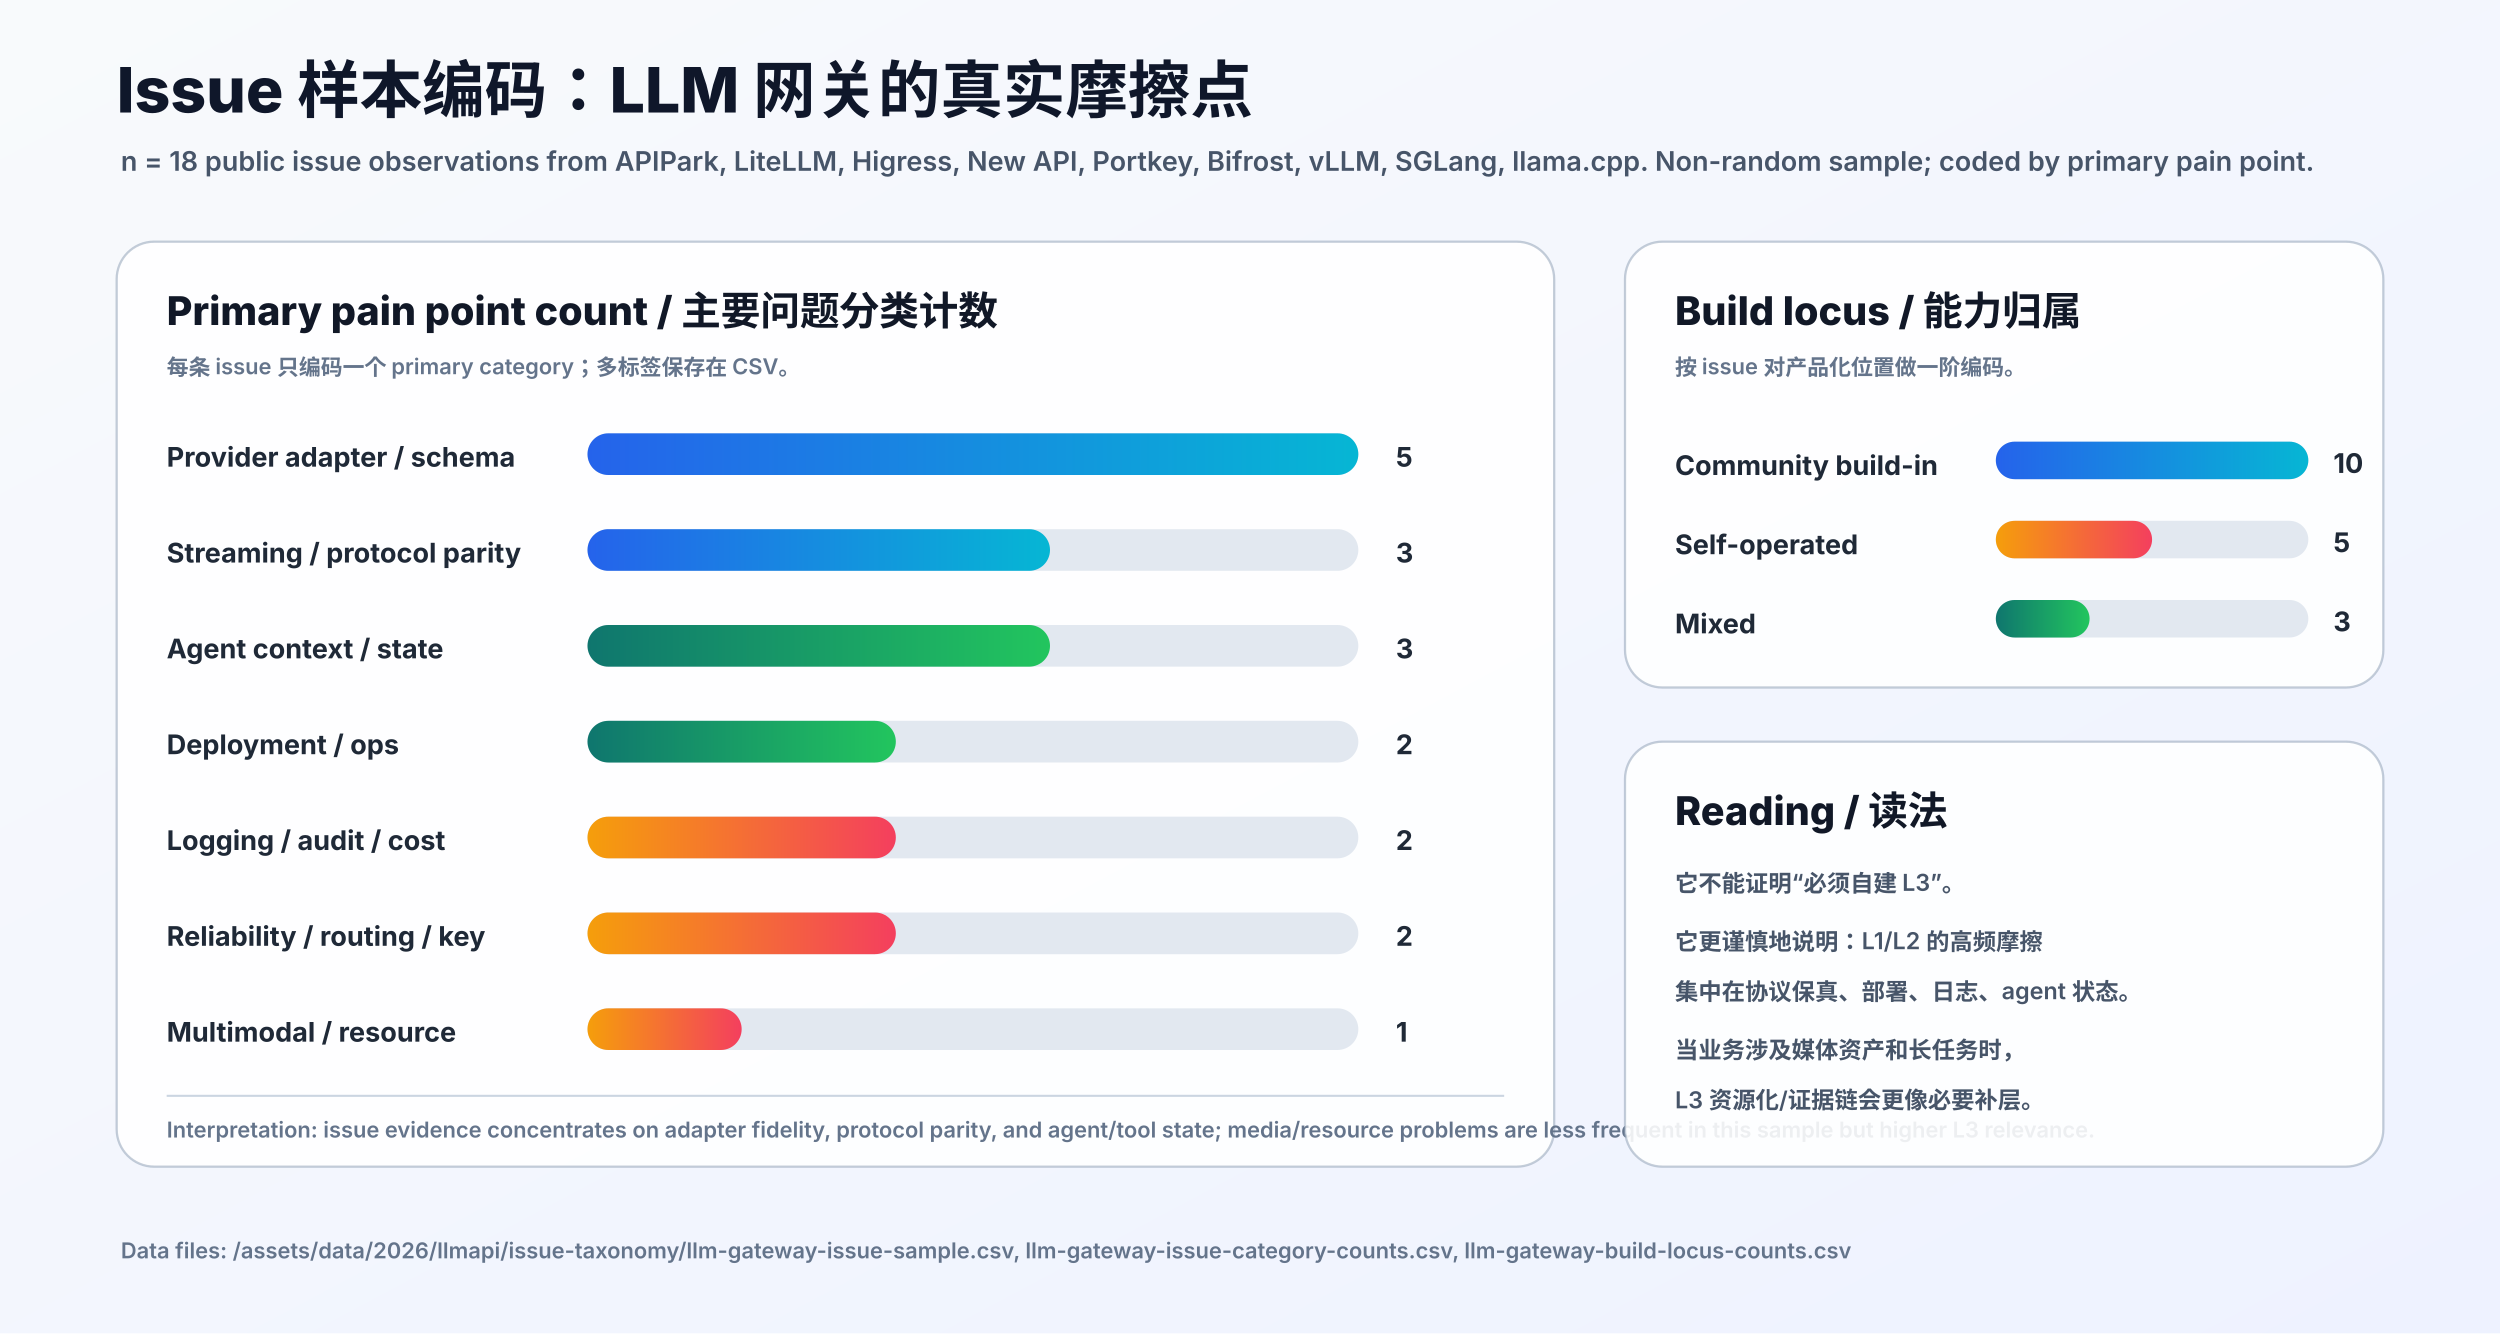
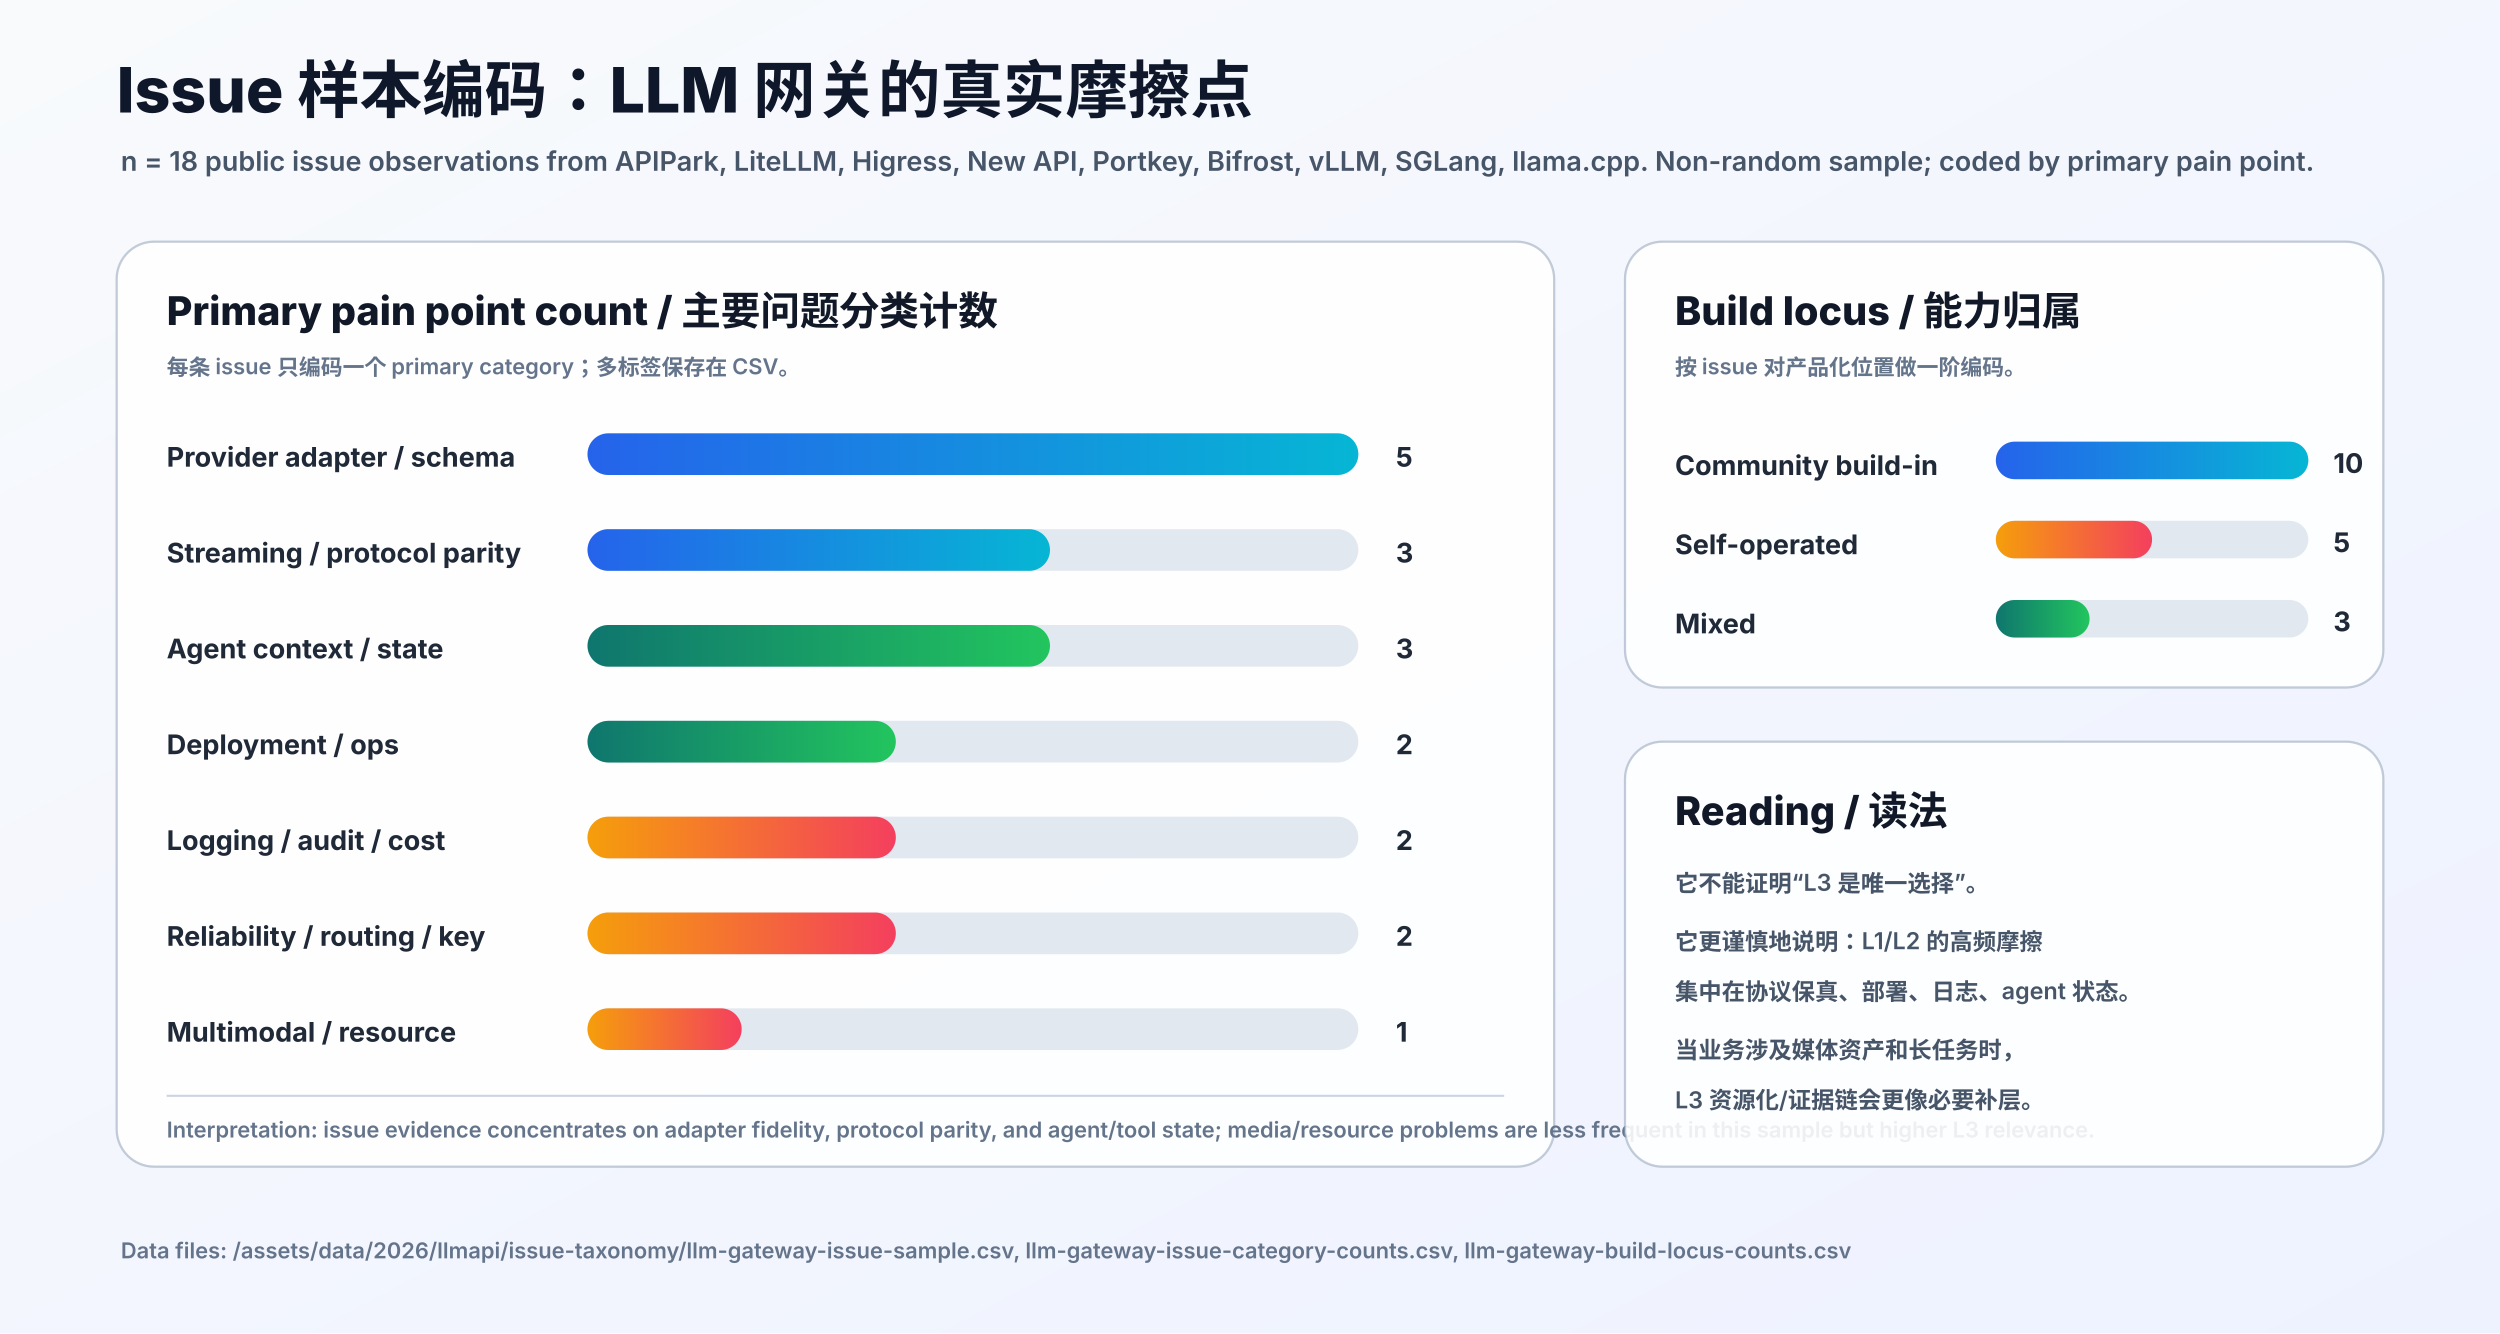
<svg xmlns="http://www.w3.org/2000/svg" viewBox="0 0 1200 640" role="img" aria-labelledby="title desc">
  <defs>
    <linearGradient id="bg" x1="0" y1="0" x2="1" y2="1">
      <stop offset="0%" stop-color="#f8fafc" />
      <stop offset="100%" stop-color="#eef2ff" />
    </linearGradient>
    <linearGradient id="barA" x1="0" x2="1">
      <stop offset="0%" stop-color="#2563eb" />
      <stop offset="100%" stop-color="#06b6d4" />
    </linearGradient>
    <linearGradient id="barB" x1="0" x2="1">
      <stop offset="0%" stop-color="#0f766e" />
      <stop offset="100%" stop-color="#22c55e" />
    </linearGradient>
    <linearGradient id="barC" x1="0" x2="1">
      <stop offset="0%" stop-color="#f59e0b" />
      <stop offset="100%" stop-color="#f43f5e" />
    </linearGradient>
    <style>
      .bg { fill: url(#bg); }
      .title { font: 820 30px ui-sans-serif, system-ui, -apple-system, BlinkMacSystemFont, "Segoe UI", sans-serif; fill: #0f172a; letter-spacing: 0; }
      .subtitle { font: 620 13px ui-sans-serif, system-ui, -apple-system, BlinkMacSystemFont, "Segoe UI", sans-serif; fill: #475569; letter-spacing: 0; }
      .h2 { font: 800 19px ui-sans-serif, system-ui, -apple-system, BlinkMacSystemFont, "Segoe UI", sans-serif; fill: #111827; letter-spacing: 0; }
      .label { font: 700 13px ui-sans-serif, system-ui, -apple-system, BlinkMacSystemFont, "Segoe UI", sans-serif; fill: #1f2937; letter-spacing: 0; }
      .small { font: 620 11.2px ui-sans-serif, system-ui, -apple-system, BlinkMacSystemFont, "Segoe UI", sans-serif; fill: #475569; letter-spacing: 0; }
      .tiny { font: 600 10.5px ui-sans-serif, system-ui, -apple-system, BlinkMacSystemFont, "Segoe UI", sans-serif; fill: #64748b; letter-spacing: 0; }
      .panel { fill: rgba(255,255,255,.88); stroke: rgba(148, 163, 184, .55); stroke-width: 1.1; }
      .track { fill: #e2e8f0; }
      .bar1 { fill: url(#barA); }
      .bar2 { fill: url(#barB); }
      .bar3 { fill: url(#barC); }
      .rule { stroke: #cbd5e1; stroke-width: 1; }
    </style>
  </defs>
  <rect class="bg" width="1200" height="640" />
  <text x="56" y="54" class="title">Issue 样本编码：LLM 网关的真实摩擦点</text>
  <text x="58" y="82" class="subtitle">n = 18 public issue observations from APIPark, LiteLLM, Higress, New API, Portkey, Bifrost, vLLM, SGLang, llama.cpp. Non-random sample; coded by primary pain point.</text>
  <g transform="translate(56 116)">
    <rect class="panel" width="690" height="444" rx="18" />
    <text x="24" y="40" class="h2">Primary pain point count / 主要问题分类计数</text>
    <text x="24" y="64" class="tiny">每条 issue 只编码一个 primary category；多标签保存在 CSV。</text>
    <g transform="translate(24 92)">
      <text x="0" y="16" class="label">Provider adapter / schema</text>
      <rect x="202" y="0" width="370" height="20" rx="10" class="track" />
      <rect x="202" y="0" width="370" height="20" rx="10" class="bar1" />
      <text x="590" y="16" class="label">5</text>
      <text x="0" y="62" class="label">Streaming / protocol parity</text>
      <rect x="202" y="46" width="370" height="20" rx="10" class="track" />
      <rect x="202" y="46" width="222" height="20" rx="10" class="bar1" />
      <text x="590" y="62" class="label">3</text>
      <text x="0" y="108" class="label">Agent context / state</text>
      <rect x="202" y="92" width="370" height="20" rx="10" class="track" />
      <rect x="202" y="92" width="222" height="20" rx="10" class="bar2" />
      <text x="590" y="108" class="label">3</text>
      <text x="0" y="154" class="label">Deployment / ops</text>
      <rect x="202" y="138" width="370" height="20" rx="10" class="track" />
      <rect x="202" y="138" width="148" height="20" rx="10" class="bar2" />
      <text x="590" y="154" class="label">2</text>
      <text x="0" y="200" class="label">Logging / audit / cost</text>
      <rect x="202" y="184" width="370" height="20" rx="10" class="track" />
      <rect x="202" y="184" width="148" height="20" rx="10" class="bar3" />
      <text x="590" y="200" class="label">2</text>
      <text x="0" y="246" class="label">Reliability / routing / key</text>
      <rect x="202" y="230" width="370" height="20" rx="10" class="track" />
      <rect x="202" y="230" width="148" height="20" rx="10" class="bar3" />
      <text x="590" y="246" class="label">2</text>
      <text x="0" y="292" class="label">Multimodal / resource</text>
      <rect x="202" y="276" width="370" height="20" rx="10" class="track" />
      <rect x="202" y="276" width="74" height="20" rx="10" class="bar3" />
      <text x="590" y="292" class="label">1</text>
    </g>
    <line x1="24" y1="410" x2="666" y2="410" class="rule" />
    <text x="24" y="430" class="tiny">Interpretation: issue evidence concentrates on adapter fidelity, protocol parity, and agent/tool state; media/resource problems are less frequent in this sample but higher L3 relevance.</text>
  </g>
  <g transform="translate(780 116)">
    <rect class="panel" width="364" height="214" rx="18" />
    <text x="24" y="40" class="h2">Build locus / 能力归属</text>
    <text x="24" y="64" class="tiny">按 issue 对产品化位置做一阶编码。</text>
    <g transform="translate(24 96)">
      <text x="0" y="16" class="label">Community build-in</text>
      <rect x="154" y="0" width="150" height="18" rx="9" class="track" />
      <rect x="154" y="0" width="150" height="18" rx="9" class="bar1" />
      <text x="316" y="15" class="label">10</text>
      <text x="0" y="54" class="label">Self-operated</text>
      <rect x="154" y="38" width="150" height="18" rx="9" class="track" />
      <rect x="154" y="38" width="75" height="18" rx="9" class="bar3" />
      <text x="316" y="53" class="label">5</text>
      <text x="0" y="92" class="label">Mixed</text>
      <rect x="154" y="76" width="150" height="18" rx="9" class="track" />
      <rect x="154" y="76" width="45" height="18" rx="9" class="bar2" />
      <text x="316" y="91" class="label">3</text>
    </g>
  </g>
  <g transform="translate(780 356)">
    <rect class="panel" width="364" height="204" rx="18" />
    <text x="24" y="40" class="h2">Reading / 读法</text>
-     <text x="24" y="72" class="small">它不能证明“必须自建 L3”。</text>
+     <text x="24" y="72" class="small">它不能证明“L3 是唯一选择”。</text>
    <text x="24" y="100" class="small">它更谨慎地说明：L1/L2 的高频摩擦</text>
    <text x="24" y="124" class="small">集中在协议保真、部署、日志、agent 状态。</text>
    <text x="24" y="152" class="small">当业务涉及媒体资产和长任务时，</text>
    <text x="24" y="176" class="small">L3 资源化/证据链会更像必要补层。</text>
  </g>
  <text x="58" y="604" class="tiny">Data files: /assets/data/2026/llmapi/issue-taxonomy/llm-gateway-issue-sample.csv, llm-gateway-issue-category-counts.csv, llm-gateway-build-locus-counts.csv</text>
</svg>
